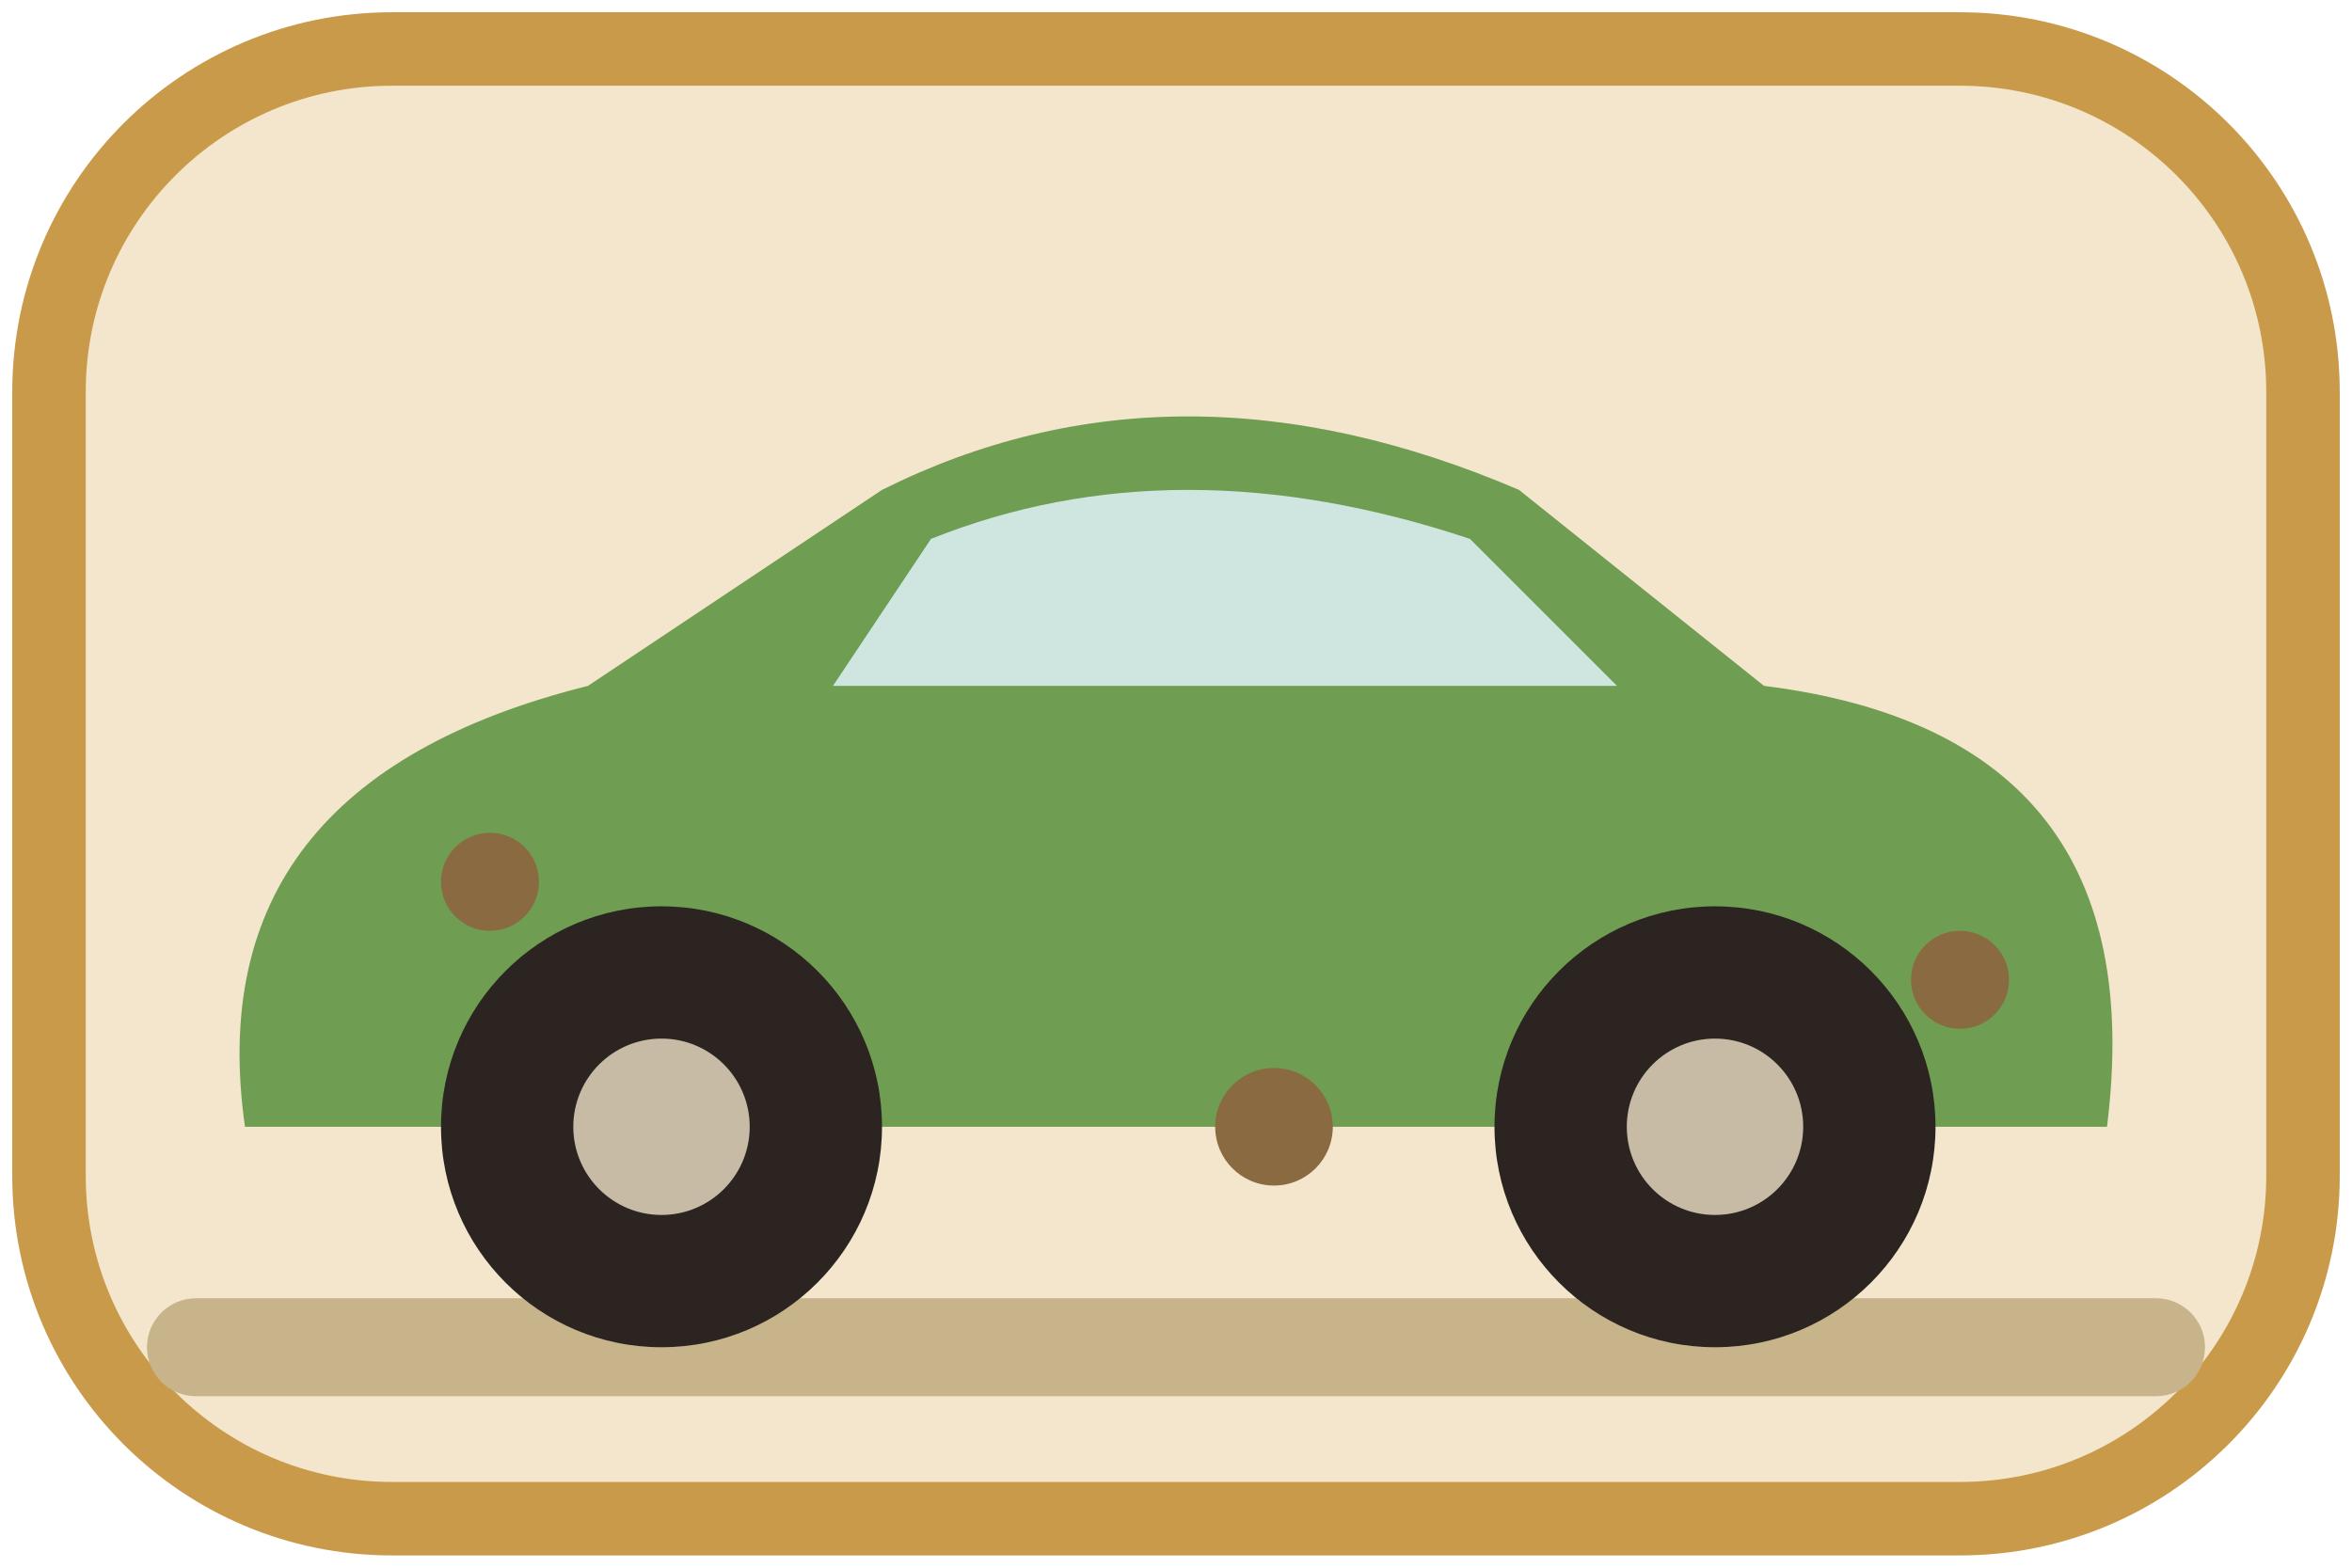
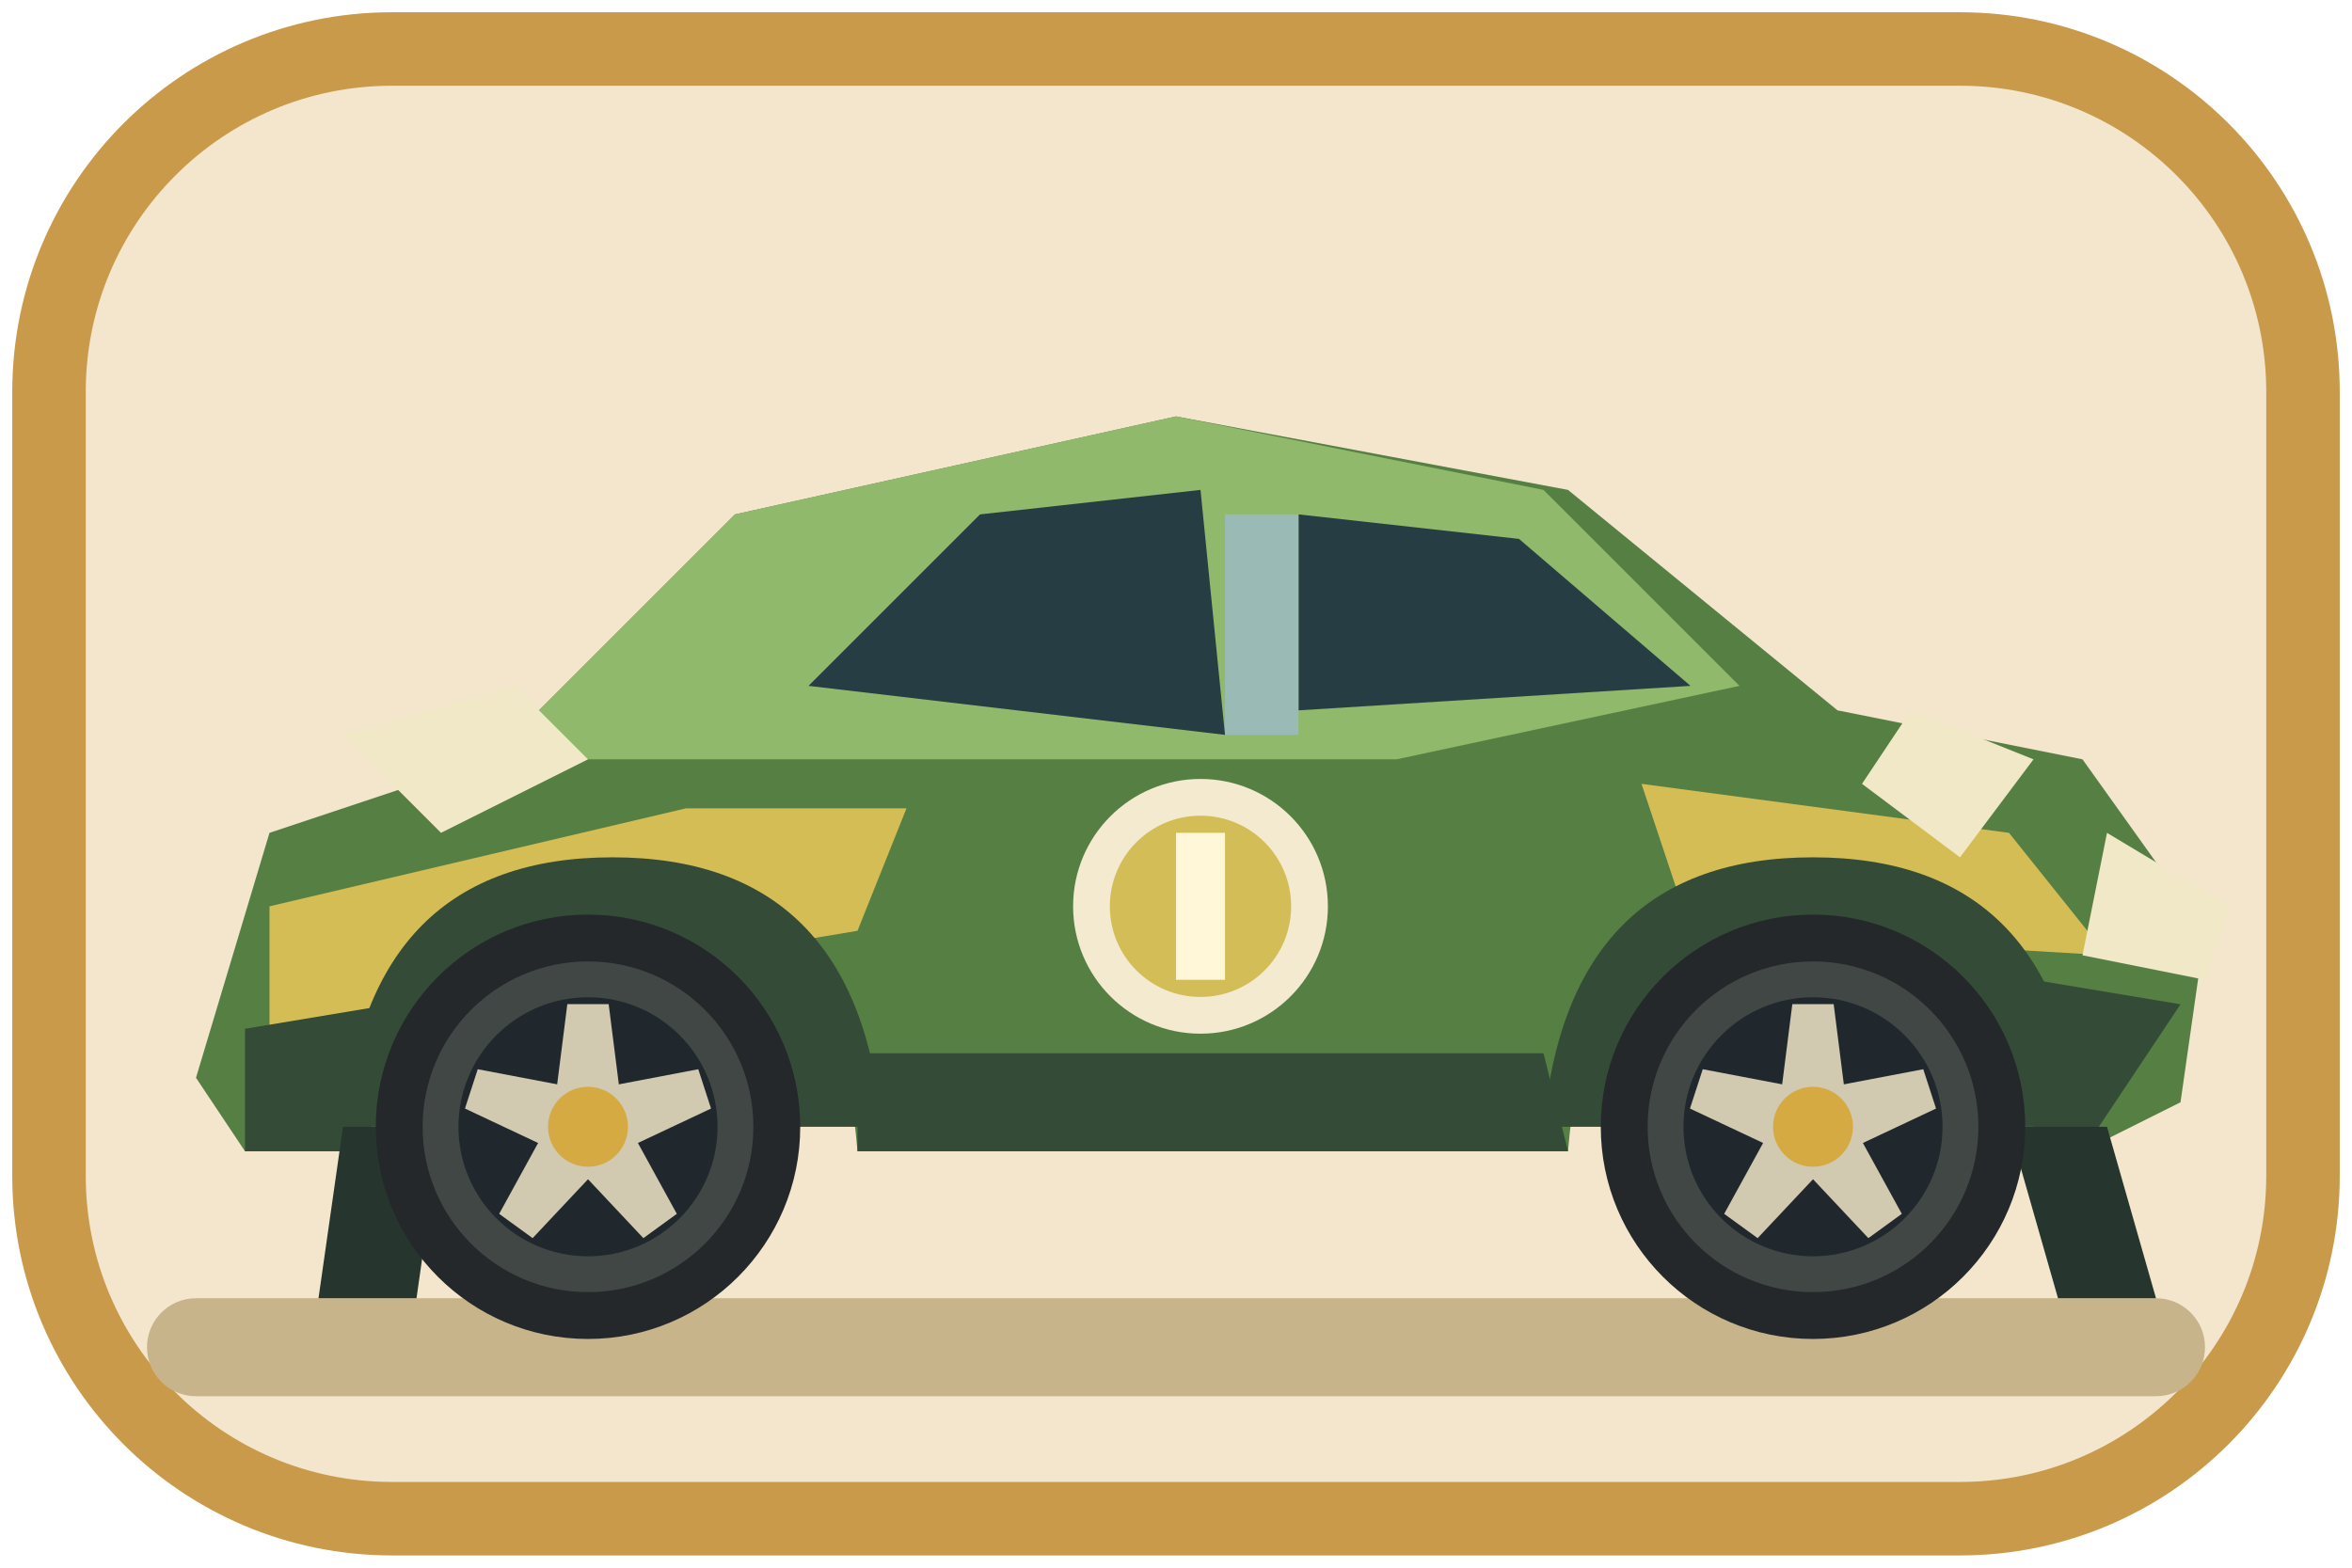
<svg xmlns="http://www.w3.org/2000/svg" width="96" height="64" viewBox="0 0 96 64">
+   <style>svg&gt;*:not(.portrait-art){display:none}.portrait-art,.portrait-art *{display:inline}</style>
+   <g class="portrait-art">
+     <rect x="2" y="2" width="92" height="60" rx="14" fill="#f3e6cc" stroke="#c99a4a" stroke-width="3" />
+     <rect x="6" y="53" width="84" height="4" rx="2" fill="#c8b48a" />
+     <path d="M8 44 L11 34 L20 31 L30 21 L48 17 L64 20 L75 29 L85 31 L90 38 L89 45 L85 47 L83 46 Q82 35 74 35 Q65 35 64 47 L35 47 Q34 35 25 35 Q16 35 15 47 L10 47 Z" fill="#557f43" />
+     <path d="M20 31 L30 21 L48 17 L63 20 L71 28 L57 31 L36 31 Z" fill="#91b96c" />
+     <path d="M33 28 L40 21 L49 20 L50 30 Z M53 21 L62 22 L69 28 L53 29 Z" fill="#263d43" />
+     <path d="M50 21 L53 21 L53 30 L50 30 Z" fill="#9abbb5" />
+     <path d="M11 37 L28 33 L37 33 L35 38 L11 42 Z M67 32 L82 34 L86 39 L69 38 Z" fill="#d5bd55" />
+     <path d="M10 42 L16 41 L15 47 L10 47 Z M35 43 L63 43 L64 47 L35 47 Z M83 40 L89 41 L85 47 L83 47 Z" fill="#344b37" />
+     <path d="M14 46 Q15 35 25 35 Q35 35 36 46 L32 46 Q31 39 25 39 Q19 39 18 46 Z M63 46 Q64 35 74 35 Q84 35 85 46 L81 46 Q80 39 74 39 Q68 39 67 46 Z" fill="#344b37" />
+     <path d="M14 46 L18 46 L17 53 L13 53 Z M82 46 L86 46 L88 53 L84 53 Z" fill="#26352d" />
+     <circle cx="49" cy="37" r="5.2" fill="#f3ead0" />
+     <circle cx="49" cy="37" r="3.7" fill="#d3bd56" />
+     <path d="M48 34 L50 34 L50 40 L48 40 Z" fill="#fff7d8" />
+     <path d="M86 34 L91 37 L90 40 L85 39 Z M14 30 L21 28 L24 31 L18 34 Z M78 29 L83 31 L80 35 L76 32 Z" fill="#f1e8c7" />
+     <g transform="translate(15 37) scale(1.125)">
+       <circle cx="8" cy="8" r="7.7" fill="#25282b" />
+       <circle cx="8" cy="8" r="6" fill="#414744" />
+       <circle cx="8" cy="8" r="4.7" fill="#20282d" />
+       <g fill="#d1c9b0">
+         <path d="M7.25 3.55 L8.75 3.55 L9.2 7.1 L8 8.1 L6.8 7.1 Z" />
+         <path d="M7.25 3.55 L8.75 3.55 L9.2 7.1 L8 8.1 L6.8 7.1 Z" transform="rotate(72 8 8)" />
+         <path d="M7.25 3.55 L8.75 3.55 L9.2 7.1 L8 8.1 L6.8 7.1 Z" transform="rotate(144 8 8)" />
+         <path d="M7.25 3.55 L8.75 3.55 L9.2 7.1 L8 8.1 L6.8 7.1 Z" transform="rotate(216 8 8)" />
+         <path d="M7.25 3.55 L8.75 3.55 L9.2 7.1 L8 8.1 L6.8 7.1 Z" transform="rotate(288 8 8)" />
+       </g>
+       <circle cx="8" cy="8" r="1.45" fill="#d5aa42" />
+     </g>
+     <g transform="translate(65 37) scale(1.125)">
+       <circle cx="8" cy="8" r="7.7" fill="#25282b" />
+       <circle cx="8" cy="8" r="6" fill="#414744" />
+       <circle cx="8" cy="8" r="4.7" fill="#20282d" />
+       <g fill="#d1c9b0">
+         <path d="M7.25 3.55 L8.75 3.55 L9.2 7.1 L8 8.1 L6.8 7.1 Z" />
+         <path d="M7.25 3.55 L8.75 3.55 L9.2 7.1 L8 8.1 L6.8 7.1 Z" transform="rotate(72 8 8)" />
+         <path d="M7.25 3.55 L8.75 3.55 L9.2 7.1 L8 8.1 L6.8 7.1 Z" transform="rotate(144 8 8)" />
+         <path d="M7.25 3.55 L8.75 3.55 L9.2 7.1 L8 8.1 L6.8 7.1 Z" transform="rotate(216 8 8)" />
+         <path d="M7.25 3.55 L8.75 3.55 L9.2 7.1 L8 8.1 L6.8 7.1 Z" transform="rotate(288 8 8)" />
+       </g>
+       <circle cx="8" cy="8" r="1.45" fill="#d5aa42" />
+     </g>
+   </g>
  <rect x="2" y="2" width="92" height="60" rx="14" fill="#f3e6cc" stroke="#c99a4a" stroke-width="3" />
  <rect x="6" y="53" width="84" height="4" rx="2" fill="#c8b48a" />
  <path d="M10 46 Q8 32 24 28 L36 20 Q48 14 62 20 L72 28 Q88 30 86 46 Z" fill="#6f9d52" />
  <path d="M38 22 Q48 18 60 22 L66 28 L34 28 Z" fill="#cfe6e0" />
  <circle cx="27" cy="46" r="9" fill="#2b2420" />
  <circle cx="27" cy="46" r="3.6" fill="#c8bba5" />
  <circle cx="70" cy="46" r="9" fill="#2b2420" />
  <circle cx="70" cy="46" r="3.6" fill="#c8bba5" />
  <circle cx="20" cy="36" r="2" fill="#8a6a40" />
  <circle cx="52" cy="46" r="2.4" fill="#8a6a40" />
  <circle cx="80" cy="40" r="2" fill="#8a6a40" />
</svg>
